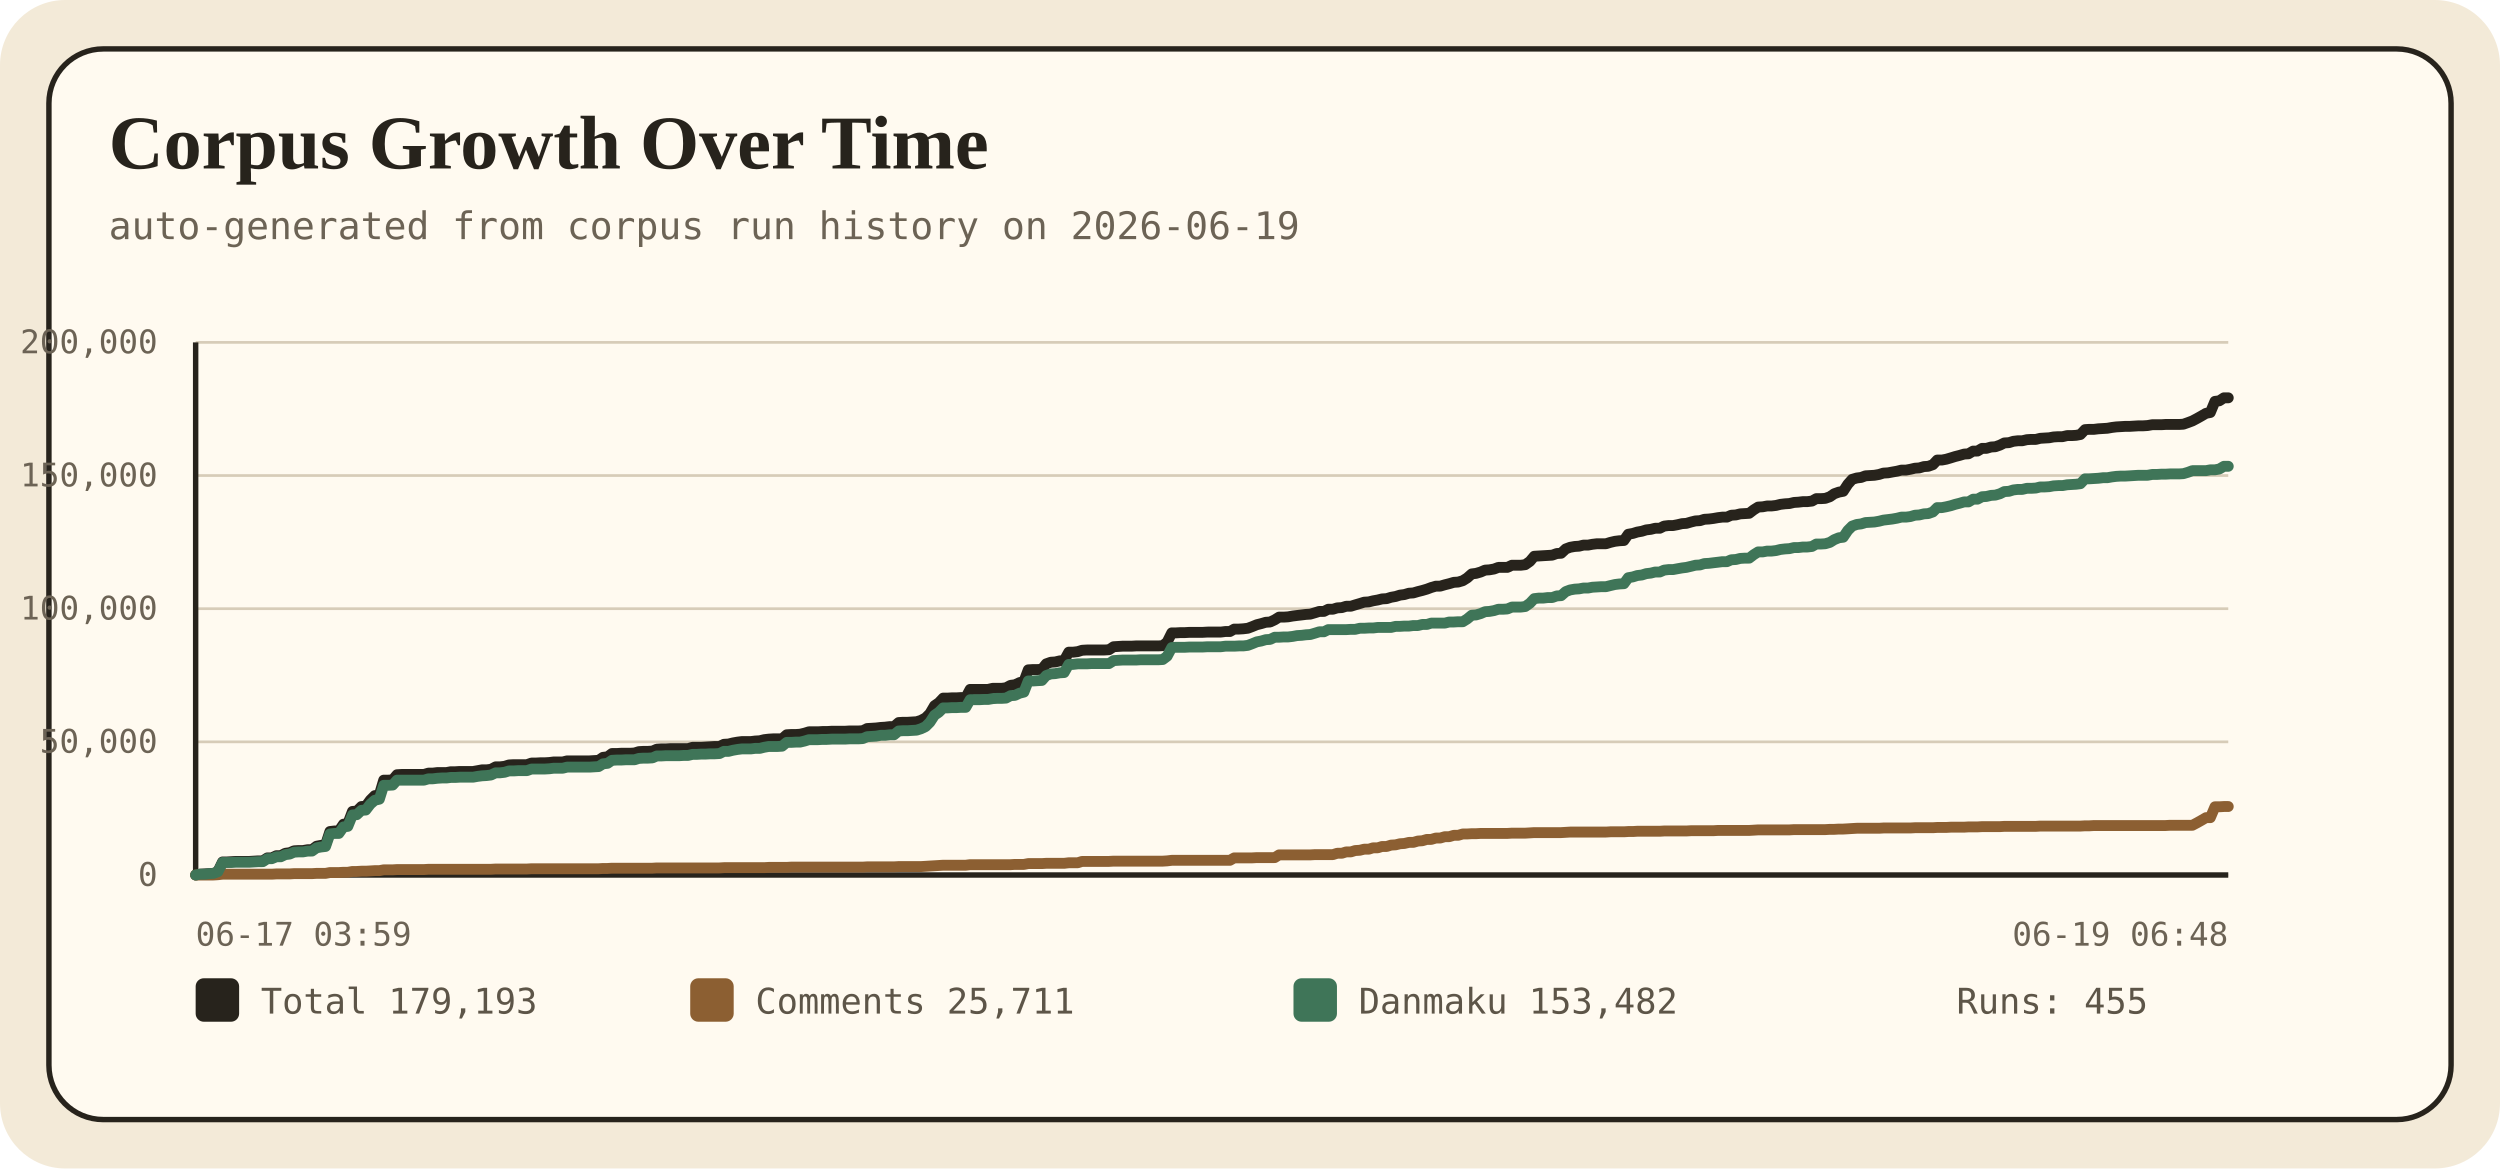
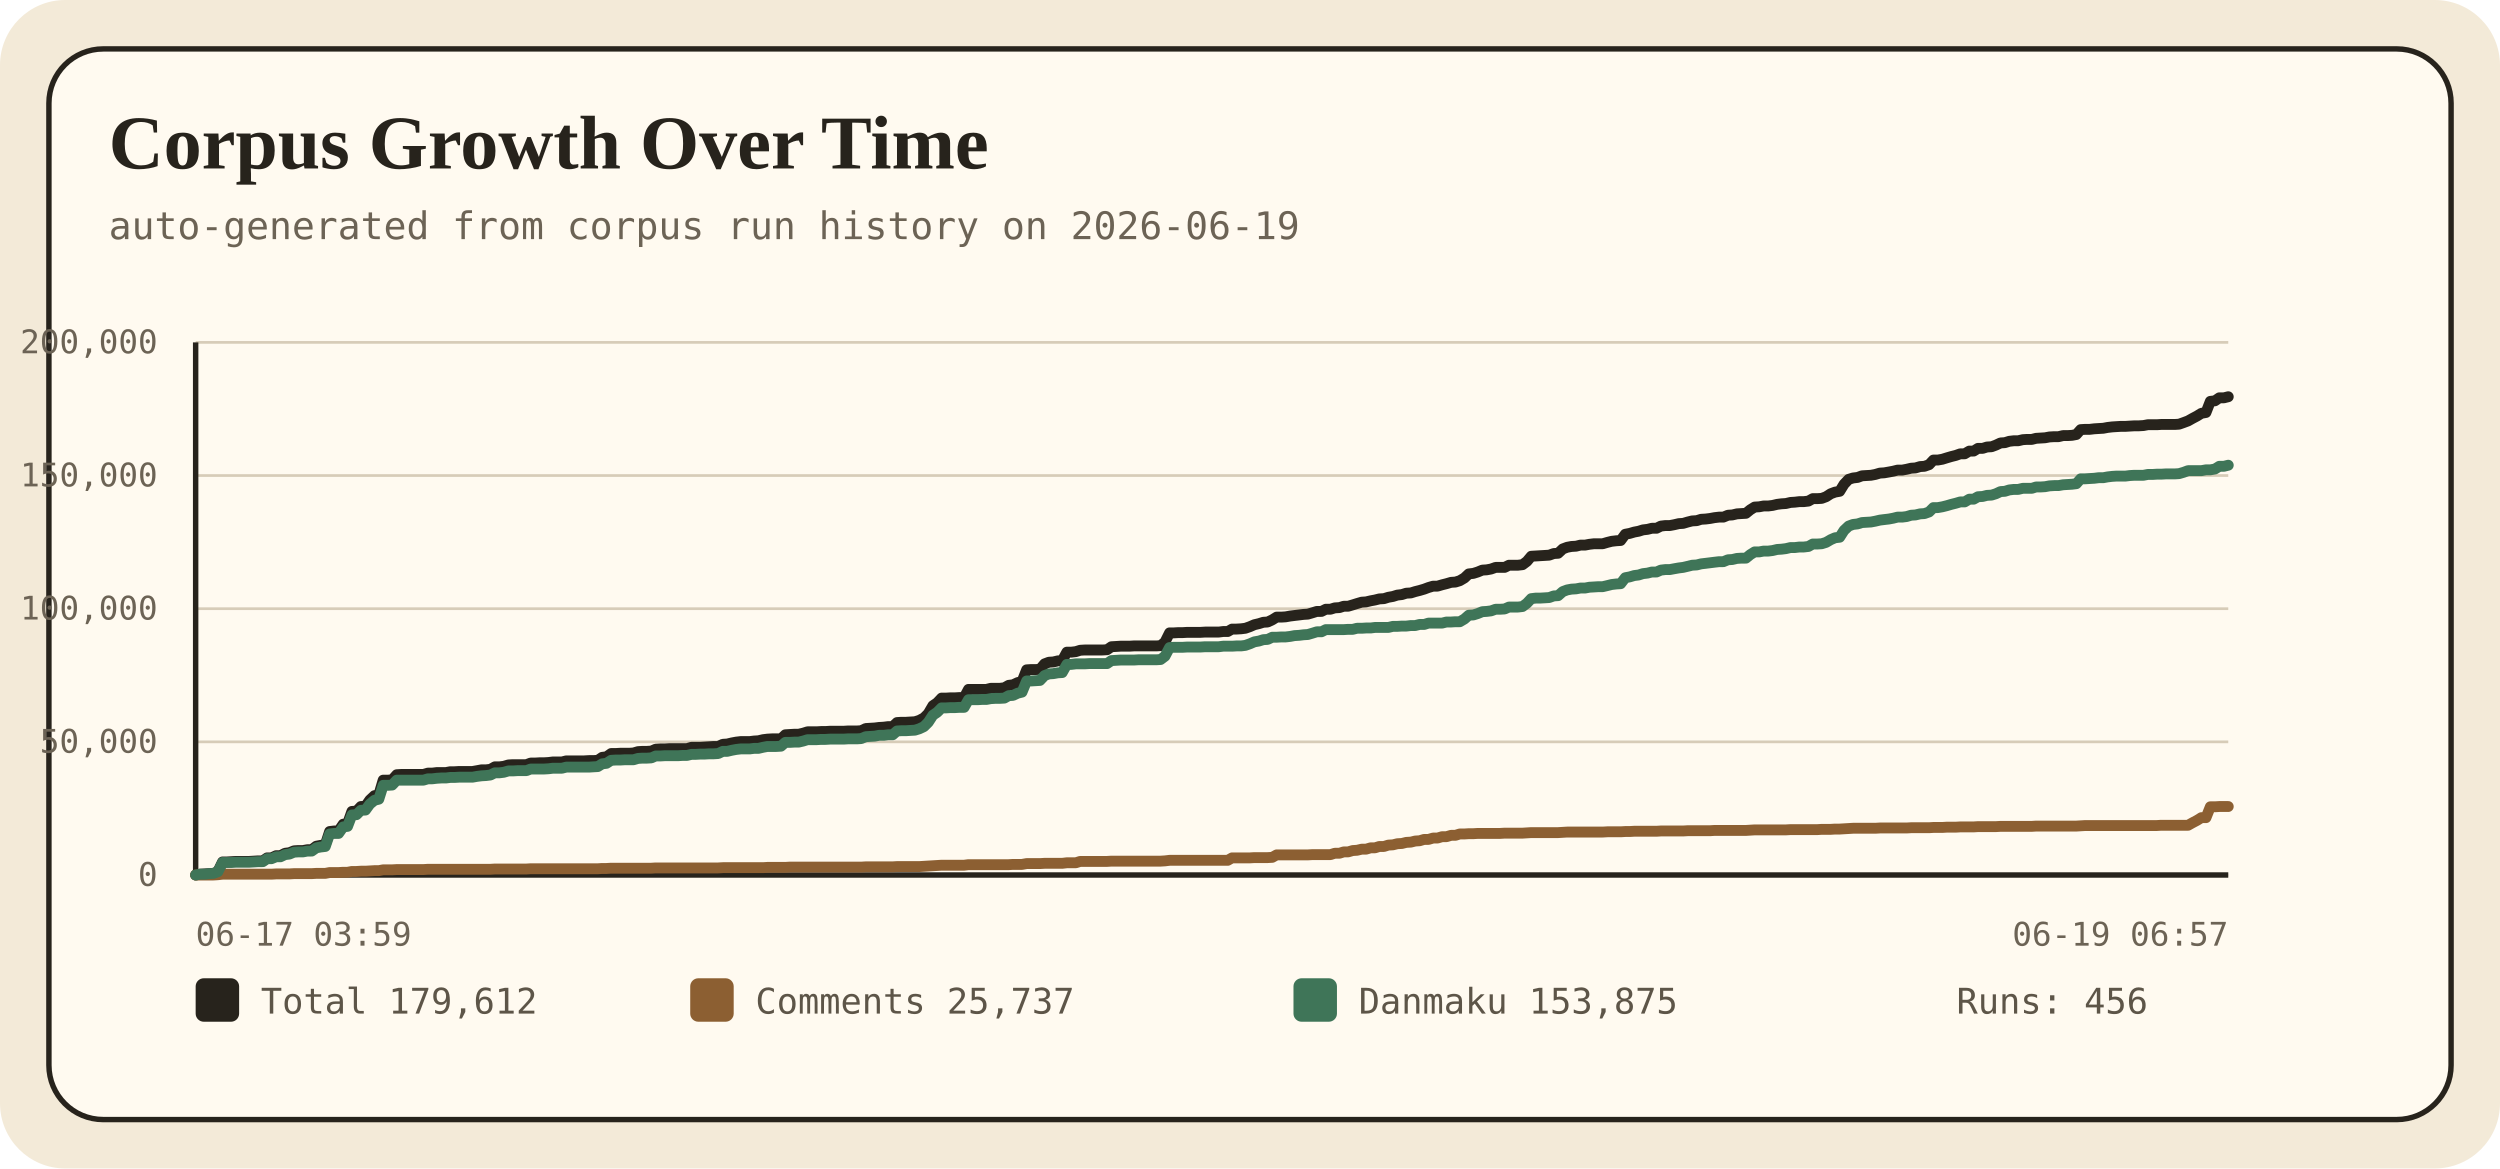
<svg xmlns="http://www.w3.org/2000/svg" width="920" height="430" viewBox="0 0 920 430" role="img" aria-labelledby="timeline-title timeline-desc">
  <style>
    .bg { fill: #f3ead8; }
    .panel { fill: #fffaf0; stroke: #27231c; stroke-width: 2; }
    .title { font: 700 28px Georgia, 'Times New Roman', serif; fill: #27231c; }
    .sub { font: 14px ui-monospace, SFMono-Regular, Consolas, monospace; fill: #6c6355; }
    .axis { font: 12px ui-monospace, SFMono-Regular, Consolas, monospace; fill: #6c6355; }
    .label { font: 13px ui-monospace, SFMono-Regular, Consolas, monospace; fill: #5d5548; }
  </style>
  <rect class="bg" width="920" height="430" rx="24" />
  <rect class="panel" x="18" y="18" width="884" height="394" rx="20" />
  <text x="40" y="62" class="title">Corpus Growth Over Time</text>
  <text x="40" y="88" class="sub">auto-generated from corpus run history on 2026-06-19</text>
  <g>
    <line x1="72" y1="322.0" x2="820" y2="322.0" stroke="#d7ccb8" stroke-width="1" />
    <text x="58" y="326.0" class="axis" text-anchor="end">0</text>
    <line x1="72" y1="273.0" x2="820" y2="273.0" stroke="#d7ccb8" stroke-width="1" />
    <text x="58" y="277.0" class="axis" text-anchor="end">50,000</text>
    <line x1="72" y1="224.0" x2="820" y2="224.0" stroke="#d7ccb8" stroke-width="1" />
    <text x="58" y="228.0" class="axis" text-anchor="end">100,000</text>
    <line x1="72" y1="175.0" x2="820" y2="175.0" stroke="#d7ccb8" stroke-width="1" />
    <text x="58" y="179.0" class="axis" text-anchor="end">150,000</text>
    <line x1="72" y1="126.0" x2="820" y2="126.0" stroke="#d7ccb8" stroke-width="1" />
    <text x="58" y="130.0" class="axis" text-anchor="end">200,000</text>
    <line x1="72" y1="322" x2="820" y2="322" stroke="#27231c" stroke-width="2" />
    <line x1="72" y1="126" x2="72" y2="322" stroke="#27231c" stroke-width="2" />
-     <polyline points="72.0,322.0 73.6,321.7 75.3,321.6 76.9,321.5 78.6,321.4 80.2,320.7 81.9,317.2 83.5,317.2 85.2,317.1 86.8,317.0 88.5,317.0 90.1,317.0 91.8,317.0 93.4,316.9 95.1,316.8 96.7,316.8 98.4,315.7 100.0,315.7 101.7,314.9 103.3,314.9 105.0,314.0 106.6,313.8 108.2,313.1 109.9,313.0 111.5,313.0 113.2,312.7 114.8,312.7 116.5,311.4 118.1,311.1 119.8,310.9 121.4,306.0 123.1,305.8 124.7,305.8 126.4,303.3 128.0,303.1 129.7,298.6 131.3,298.5 133.0,296.8 134.6,296.7 136.3,294.4 137.9,292.8 139.6,292.5 141.2,287.1 142.8,287.1 144.5,287.0 146.1,285.1 147.8,285.0 149.4,285.0 151.1,285.0 152.7,285.0 154.4,285.0 156.0,285.0 157.7,284.5 159.3,284.5 161.0,284.3 162.6,284.3 164.3,284.3 165.9,284.0 167.6,284.0 169.2,283.9 170.9,283.9 172.5,283.9 174.1,283.9 175.8,283.6 177.4,283.3 179.1,283.3 180.7,283.1 182.4,282.2 184.0,282.2 185.7,282.0 187.3,281.5 189.0,281.4 190.6,281.4 192.3,281.4 193.9,281.4 195.6,280.8 197.2,280.8 198.9,280.7 200.5,280.7 202.2,280.6 203.8,280.4 205.5,280.4 207.1,280.4 208.7,280.0 210.4,280.0 212.0,280.0 213.7,280.0 215.3,280.0 217.0,280.0 218.6,279.9 220.3,279.8 221.9,278.7 223.6,278.5 225.2,277.3 226.9,277.3 228.5,277.2 230.2,277.2 231.8,277.2 233.5,277.1 235.1,276.6 236.8,276.5 238.4,276.5 240.1,276.4 241.7,275.7 243.3,275.6 245.0,275.6 246.6,275.5 248.3,275.5 249.9,275.5 251.6,275.5 253.2,275.5 254.9,275.0 256.5,275.0 258.2,275.0 259.8,274.9 261.5,274.8 263.1,274.7 264.8,274.7 266.4,273.9 268.1,273.8 269.7,273.4 271.4,273.1 273.0,272.9 274.7,272.9 276.3,272.9 277.9,272.7 279.6,272.6 281.2,272.2 282.9,272.0 284.5,271.9 286.2,271.9 287.8,271.9 289.5,270.4 291.1,270.3 292.8,270.3 294.4,270.2 296.1,269.8 297.7,269.3 299.4,269.3 301.0,269.3 302.7,269.2 304.3,269.2 306.0,269.1 307.6,269.1 309.3,269.1 310.9,269.1 312.5,269.0 314.2,269.0 315.8,269.0 317.5,268.9 319.1,268.1 320.8,268.0 322.4,267.9 324.1,267.7 325.7,267.6 327.4,267.4 329.0,267.4 330.7,265.9 332.3,265.8 334.0,265.8 335.6,265.7 337.3,265.6 338.9,265.1 340.6,264.2 342.2,262.6 343.9,259.7 345.5,258.6 347.1,256.9 348.8,256.9 350.4,256.8 352.1,256.8 353.7,256.7 355.4,256.7 357.0,253.7 358.7,253.7 360.3,253.7 362.0,253.7 363.6,253.7 365.3,253.3 366.9,253.3 368.6,253.3 370.2,253.1 371.9,252.2 373.5,252.0 375.2,251.2 376.8,250.8 378.4,246.5 380.1,246.4 381.7,246.4 383.4,246.3 385.0,244.3 386.7,243.7 388.3,243.6 390.0,243.2 391.6,243.1 393.3,240.0 394.9,240.0 396.6,239.8 398.2,239.3 399.9,239.2 401.5,239.2 403.2,239.2 404.8,239.2 406.5,239.2 408.1,239.1 409.8,238.0 411.4,237.9 413.0,237.8 414.7,237.8 416.3,237.8 418.0,237.7 419.6,237.7 421.3,237.7 422.9,237.7 424.6,237.7 426.2,237.7 427.9,237.6 429.5,236.3 431.2,232.9 432.8,232.9 434.5,232.8 436.1,232.8 437.8,232.7 439.4,232.7 441.1,232.7 442.7,232.7 444.4,232.6 446.0,232.6 447.6,232.6 449.3,232.6 450.9,232.4 452.6,232.4 454.2,231.5 455.9,231.5 457.5,231.4 459.2,231.2 460.8,230.6 462.5,229.9 464.1,229.5 465.8,229.0 467.4,228.9 469.1,228.1 470.7,227.1 472.4,227.1 474.0,227.0 475.7,226.7 477.3,226.5 479.0,226.3 480.6,226.1 482.2,226.0 483.9,225.5 485.5,225.0 487.2,225.0 488.8,224.2 490.5,224.2 492.1,223.7 493.8,223.6 495.4,223.1 497.1,223.1 498.7,222.6 500.4,222.1 502.0,221.6 503.7,221.5 505.3,221.1 507.0,220.8 508.6,220.4 510.3,220.3 511.9,219.8 513.6,219.5 515.2,219.0 516.8,218.8 518.5,218.3 520.1,218.2 521.8,217.7 523.4,217.3 525.1,216.8 526.7,216.2 528.4,215.7 530.0,215.7 531.7,215.2 533.3,214.8 535.0,214.3 536.6,214.2 538.3,213.7 539.9,212.7 541.6,211.2 543.2,211.0 544.9,210.5 546.5,209.8 548.1,209.7 549.8,209.4 551.4,208.8 553.1,208.8 554.7,208.8 556.4,208.0 558.0,208.0 559.7,208.0 561.3,207.8 563.0,206.6 564.6,204.7 566.3,204.6 567.9,204.5 569.6,204.4 571.2,204.3 572.9,203.7 574.5,203.6 576.2,202.0 577.8,201.4 579.5,201.1 581.1,201.0 582.7,200.6 584.4,200.6 586.0,200.3 587.7,200.1 589.3,200.1 591.0,200.1 592.6,199.6 594.3,199.2 595.9,199.0 597.6,198.9 599.2,196.6 600.9,196.3 602.5,195.8 604.2,195.5 605.8,195.0 607.5,194.8 609.1,194.4 610.8,194.4 612.4,193.6 614.1,193.4 615.7,193.4 617.3,193.1 619.0,192.7 620.6,192.6 622.3,192.1 623.9,191.7 625.6,191.6 627.2,191.1 628.9,191.0 630.5,190.8 632.2,190.5 633.8,190.3 635.5,190.3 637.1,189.6 638.8,189.5 640.4,189.1 642.1,189.0 643.7,188.9 645.4,187.6 647.0,186.6 648.7,186.5 650.3,186.2 651.9,186.2 653.6,186.0 655.2,185.6 656.9,185.4 658.5,185.3 660.2,184.9 661.8,184.8 663.5,184.6 665.1,184.6 666.8,184.4 668.4,183.5 670.1,183.5 671.7,183.4 673.4,182.8 675.0,181.7 676.7,181.1 678.3,180.8 680.0,178.2 681.6,176.4 683.3,175.9 684.9,175.7 686.5,175.1 688.2,175.0 689.8,174.9 691.5,174.6 693.1,174.1 694.8,174.0 696.4,173.7 698.1,173.4 699.7,173.0 701.4,173.0 703.0,172.7 704.7,172.3 706.3,172.2 708.0,171.7 709.6,171.6 711.3,171.0 712.9,169.3 714.6,169.3 716.2,169.0 717.9,168.5 719.5,168.0 721.1,167.6 722.8,167.1 724.4,167.0 726.1,166.0 727.7,166.0 729.4,165.0 731.0,165.0 732.7,164.5 734.3,164.4 736.0,163.8 737.6,163.0 739.3,162.9 740.9,162.4 742.6,162.2 744.2,162.2 745.9,161.8 747.5,161.7 749.2,161.7 750.8,161.3 752.4,161.2 754.1,161.1 755.7,160.8 757.4,160.7 759.0,160.7 760.7,160.3 762.3,160.3 764.0,160.2 765.6,159.9 767.3,158.1 768.9,158.0 770.6,158.0 772.2,157.8 773.9,157.7 775.5,157.6 777.2,157.3 778.8,157.1 780.5,157.0 782.1,156.9 783.8,156.9 785.4,156.8 787.0,156.7 788.7,156.7 790.3,156.6 792.0,156.3 793.6,156.3 795.3,156.3 796.9,156.2 798.6,156.2 800.2,156.2 801.9,156.2 803.5,156.1 805.2,155.5 806.8,154.9 808.5,154.0 810.1,153.1 811.8,152.1 813.4,151.8 815.1,147.7 816.7,147.5 818.4,146.4 820.0,146.4" fill="none" stroke="#27231c" stroke-width="4" stroke-linecap="round" stroke-linejoin="round" />
-     <polyline points="72.0,322.0 73.6,322.0 75.3,322.0 76.9,322.0 78.6,322.0 80.2,321.9 81.9,321.7 83.5,321.7 85.2,321.7 86.8,321.7 88.5,321.7 90.1,321.7 91.8,321.7 93.4,321.7 95.1,321.7 96.7,321.7 98.4,321.7 100.0,321.7 101.7,321.6 103.3,321.6 105.0,321.6 106.6,321.6 108.2,321.5 109.9,321.5 111.5,321.5 113.2,321.5 114.8,321.5 116.5,321.4 118.1,321.4 119.8,321.4 121.4,321.1 123.1,321.1 124.7,321.1 126.4,321.0 128.0,321.0 129.7,320.7 131.3,320.7 133.0,320.6 134.6,320.6 136.3,320.5 137.9,320.4 139.6,320.4 141.2,320.1 142.8,320.1 144.5,320.1 146.1,320.0 147.8,320.0 149.4,320.0 151.1,320.0 152.7,320.0 154.4,320.0 156.0,320.0 157.7,319.9 159.3,319.9 161.0,319.9 162.6,319.9 164.3,319.9 165.9,319.9 167.6,319.9 169.2,319.9 170.9,319.9 172.5,319.9 174.1,319.9 175.8,319.9 177.4,319.9 179.1,319.9 180.7,319.9 182.4,319.8 184.0,319.8 185.7,319.8 187.3,319.8 189.0,319.8 190.6,319.8 192.3,319.8 193.9,319.8 195.6,319.7 197.2,319.7 198.9,319.7 200.5,319.7 202.2,319.7 203.8,319.7 205.5,319.7 207.1,319.7 208.7,319.7 210.4,319.7 212.0,319.7 213.7,319.7 215.3,319.7 217.0,319.7 218.6,319.7 220.3,319.7 221.9,319.6 223.6,319.6 225.2,319.5 226.9,319.5 228.5,319.5 230.2,319.5 231.8,319.5 233.5,319.5 235.1,319.5 236.8,319.5 238.4,319.5 240.1,319.5 241.7,319.4 243.3,319.4 245.0,319.4 246.6,319.4 248.3,319.4 249.9,319.4 251.6,319.4 253.2,319.4 254.9,319.4 256.5,319.4 258.2,319.4 259.8,319.4 261.5,319.4 263.1,319.4 264.8,319.4 266.4,319.3 268.1,319.3 269.7,319.3 271.4,319.3 273.0,319.3 274.7,319.3 276.3,319.3 277.9,319.3 279.6,319.3 281.2,319.3 282.9,319.2 284.5,319.2 286.2,319.2 287.8,319.2 289.5,319.2 291.1,319.1 292.8,319.1 294.4,319.1 296.1,319.1 297.7,319.1 299.4,319.1 301.0,319.1 302.7,319.1 304.3,319.1 306.0,319.1 307.6,319.1 309.3,319.1 310.9,319.1 312.5,319.1 314.2,319.1 315.8,319.1 317.5,319.1 319.1,319.0 320.8,319.0 322.4,319.0 324.1,319.0 325.7,319.0 327.4,319.0 329.0,319.0 330.7,318.9 332.3,318.9 334.0,318.9 335.6,318.9 337.3,318.9 338.9,318.9 340.6,318.8 342.2,318.7 343.9,318.6 345.5,318.5 347.1,318.4 348.8,318.4 350.4,318.4 352.1,318.4 353.7,318.4 355.4,318.4 357.0,318.2 358.7,318.2 360.3,318.2 362.0,318.2 363.6,318.2 365.3,318.2 366.9,318.2 368.6,318.2 370.2,318.2 371.9,318.2 373.5,318.1 375.2,318.1 376.8,318.1 378.4,317.8 380.1,317.8 381.7,317.8 383.4,317.8 385.0,317.7 386.7,317.7 388.3,317.7 390.0,317.7 391.6,317.7 393.3,317.5 394.9,317.5 396.6,317.5 398.2,317.0 399.9,317.0 401.5,317.0 403.2,317.0 404.8,317.0 406.5,317.0 408.1,317.0 409.8,316.9 411.4,316.9 413.0,316.9 414.7,316.9 416.3,316.9 418.0,316.9 419.6,316.9 421.3,316.9 422.9,316.9 424.6,316.9 426.2,316.9 427.9,316.9 429.5,316.8 431.2,316.6 432.8,316.6 434.5,316.6 436.1,316.6 437.8,316.6 439.4,316.6 441.1,316.6 442.7,316.6 444.4,316.6 446.0,316.6 447.6,316.6 449.3,316.6 450.9,316.6 452.6,316.6 454.2,315.7 455.9,315.7 457.5,315.7 459.2,315.7 460.8,315.7 462.5,315.6 464.1,315.6 465.8,315.6 467.4,315.6 469.1,315.6 470.7,314.6 472.4,314.6 474.0,314.6 475.7,314.6 477.3,314.6 479.0,314.6 480.6,314.6 482.2,314.6 483.9,314.5 485.5,314.5 487.2,314.5 488.8,314.5 490.5,314.5 492.1,314.0 493.8,314.0 495.4,313.5 497.1,313.5 498.7,313.0 500.4,312.9 502.0,312.5 503.7,312.5 505.3,312.0 507.0,312.0 508.6,311.5 510.3,311.5 511.9,311.0 513.6,310.9 515.2,310.5 516.8,310.4 518.5,310.0 520.1,310.0 521.8,309.5 523.4,309.4 525.1,308.9 526.7,308.9 528.4,308.4 530.0,308.4 531.7,307.9 533.3,307.9 535.0,307.4 536.6,307.4 538.3,306.9 539.9,306.9 541.6,306.8 543.2,306.8 544.9,306.7 546.5,306.7 548.1,306.7 549.8,306.7 551.4,306.7 553.1,306.7 554.7,306.7 556.4,306.6 558.0,306.6 559.7,306.6 561.3,306.6 563.0,306.5 564.6,306.4 566.3,306.4 567.9,306.4 569.6,306.4 571.2,306.4 572.9,306.4 574.5,306.4 576.2,306.3 577.8,306.2 579.5,306.2 581.1,306.2 582.7,306.2 584.4,306.2 586.0,306.2 587.7,306.2 589.3,306.2 591.0,306.2 592.6,306.1 594.3,306.1 595.9,306.1 597.6,306.1 599.2,306.0 600.9,306.0 602.5,305.9 604.2,305.9 605.8,305.9 607.5,305.9 609.1,305.9 610.8,305.9 612.4,305.8 614.1,305.8 615.7,305.8 617.3,305.8 619.0,305.8 620.6,305.8 622.3,305.7 623.9,305.7 625.6,305.7 627.2,305.7 628.9,305.7 630.5,305.7 632.2,305.6 633.8,305.6 635.5,305.6 637.1,305.6 638.8,305.6 640.4,305.6 642.1,305.6 643.7,305.6 645.4,305.5 647.0,305.4 648.7,305.4 650.3,305.4 651.9,305.4 653.6,305.4 655.2,305.4 656.9,305.4 658.5,305.4 660.2,305.3 661.8,305.3 663.5,305.3 665.1,305.3 666.8,305.3 668.4,305.3 670.1,305.3 671.7,305.3 673.4,305.2 675.0,305.2 676.7,305.1 678.3,305.1 680.0,305.0 681.6,304.9 683.3,304.8 684.9,304.8 686.5,304.8 688.2,304.8 689.8,304.8 691.5,304.8 693.1,304.7 694.8,304.7 696.4,304.7 698.1,304.7 699.7,304.7 701.4,304.7 703.0,304.7 704.7,304.6 706.3,304.6 708.0,304.6 709.6,304.6 711.3,304.6 712.9,304.5 714.6,304.5 716.2,304.5 717.9,304.4 719.5,304.4 721.1,304.4 722.8,304.4 724.4,304.3 726.1,304.3 727.7,304.3 729.4,304.2 731.0,304.2 732.7,304.2 734.3,304.2 736.0,304.2 737.6,304.1 739.3,304.1 740.9,304.1 742.6,304.1 744.2,304.1 745.9,304.1 747.5,304.1 749.2,304.1 750.8,304.0 752.4,304.0 754.1,304.0 755.7,304.0 757.4,304.0 759.0,304.0 760.7,304.0 762.3,304.0 764.0,304.0 765.6,304.0 767.3,303.9 768.9,303.9 770.6,303.8 772.2,303.8 773.9,303.8 775.5,303.8 777.2,303.8 778.8,303.8 780.5,303.8 782.1,303.8 783.8,303.8 785.4,303.8 787.0,303.8 788.7,303.8 790.3,303.8 792.0,303.8 793.6,303.8 795.3,303.8 796.9,303.8 798.6,303.7 800.2,303.7 801.9,303.7 803.5,303.7 805.2,303.7 806.8,303.7 808.5,302.8 810.1,301.9 811.8,300.9 813.4,300.9 815.1,296.9 816.7,296.9 818.4,296.8 820.0,296.8" fill="none" stroke="#8c5f32" stroke-width="4" stroke-linecap="round" stroke-linejoin="round" />
-     <polyline points="72.0,322.0 73.6,321.7 75.3,321.7 76.9,321.5 78.6,321.4 80.2,320.8 81.9,317.4 83.5,317.4 85.2,317.4 86.8,317.3 88.5,317.3 90.1,317.3 91.8,317.3 93.4,317.2 95.1,317.1 96.7,317.1 98.4,316.0 100.0,316.0 101.7,315.3 103.3,315.3 105.0,314.5 106.6,314.3 108.2,313.6 109.9,313.5 111.5,313.5 113.2,313.2 114.8,313.2 116.5,312.0 118.1,311.7 119.8,311.5 121.4,306.9 123.1,306.7 124.7,306.7 126.4,304.3 128.0,304.1 129.7,299.9 131.3,299.8 133.0,298.2 134.6,298.1 136.3,295.9 137.9,294.5 139.6,294.1 141.2,289.0 142.8,289.0 144.5,288.9 146.1,287.1 147.8,287.1 149.4,287.1 151.1,287.1 152.7,287.1 154.4,287.1 156.0,287.1 157.7,286.6 159.3,286.6 161.0,286.4 162.6,286.3 164.3,286.3 165.9,286.1 167.6,286.1 169.2,286.0 170.9,286.0 172.5,286.0 174.1,286.0 175.8,285.7 177.4,285.5 179.1,285.4 180.7,285.2 182.4,284.4 184.0,284.4 185.7,284.2 187.3,283.7 189.0,283.7 190.6,283.6 192.3,283.6 193.9,283.6 195.6,283.0 197.2,283.0 198.9,283.0 200.5,283.0 202.2,282.9 203.8,282.7 205.5,282.7 207.1,282.7 208.7,282.3 210.4,282.3 212.0,282.3 213.7,282.3 215.3,282.3 217.0,282.3 218.6,282.2 220.3,282.1 221.9,281.1 223.6,280.9 225.2,279.8 226.9,279.7 228.5,279.7 230.2,279.6 231.8,279.6 233.5,279.6 235.1,279.1 236.8,279.0 238.4,279.0 240.1,278.9 241.7,278.2 243.3,278.2 245.0,278.1 246.6,278.1 248.3,278.1 249.9,278.1 251.6,278.0 253.2,278.0 254.9,277.6 256.5,277.6 258.2,277.5 259.8,277.5 261.5,277.4 263.1,277.4 264.8,277.3 266.4,276.5 268.1,276.5 269.7,276.1 271.4,275.8 273.0,275.6 274.7,275.6 276.3,275.6 277.9,275.4 279.6,275.4 281.2,275.0 282.9,274.7 284.5,274.7 286.2,274.7 287.8,274.6 289.5,273.2 291.1,273.2 292.8,273.1 294.4,273.1 296.1,272.7 297.7,272.2 299.4,272.2 301.0,272.2 302.7,272.1 304.3,272.1 306.0,272.0 307.6,272.0 309.3,272.0 310.9,272.0 312.5,271.9 314.2,271.9 315.8,271.9 317.5,271.8 319.1,271.1 320.8,271.0 322.4,270.9 324.1,270.6 325.7,270.6 327.4,270.4 329.0,270.4 330.7,269.0 332.3,268.9 334.0,268.9 335.6,268.8 337.3,268.7 338.9,268.2 340.6,267.4 342.2,265.8 343.9,263.2 345.5,262.1 347.1,260.5 348.8,260.5 350.4,260.4 352.1,260.4 353.7,260.3 355.4,260.3 357.0,257.5 358.7,257.5 360.3,257.5 362.0,257.4 363.6,257.4 365.3,257.1 366.9,257.0 368.6,257.0 370.2,256.9 371.9,256.0 373.5,255.9 375.2,255.1 376.8,254.7 378.4,250.6 380.1,250.6 381.7,250.5 383.4,250.4 385.0,248.6 386.7,248.0 388.3,247.9 390.0,247.6 391.6,247.5 393.3,244.5 394.9,244.5 396.6,244.3 398.2,244.3 399.9,244.3 401.5,244.2 403.2,244.2 404.8,244.2 406.5,244.2 408.1,244.2 409.8,243.1 411.4,243.0 413.0,242.9 414.7,242.9 416.3,242.9 418.0,242.9 419.6,242.8 421.3,242.8 422.9,242.8 424.6,242.8 426.2,242.8 427.9,242.7 429.5,241.5 431.2,238.3 432.8,238.2 434.5,238.2 436.1,238.2 437.8,238.1 439.4,238.1 441.1,238.1 442.7,238.1 444.4,238.0 446.0,238.0 447.6,238.0 449.3,238.0 450.9,237.8 452.6,237.8 454.2,237.8 455.9,237.7 457.5,237.7 459.2,237.5 460.8,236.9 462.5,236.2 464.1,235.9 465.8,235.4 467.4,235.3 469.1,234.5 470.7,234.5 472.4,234.4 474.0,234.4 475.7,234.2 477.3,233.9 479.0,233.8 480.6,233.6 482.2,233.5 483.9,233.0 485.5,232.5 487.2,232.5 488.8,231.7 490.5,231.7 492.1,231.7 493.8,231.7 495.4,231.7 497.1,231.6 498.7,231.6 500.4,231.2 502.0,231.2 503.7,231.1 505.3,231.1 507.0,230.9 508.6,230.9 510.3,230.9 511.9,230.9 513.6,230.5 515.2,230.5 516.8,230.4 518.5,230.4 520.1,230.2 521.8,230.2 523.4,229.8 525.1,229.8 526.7,229.3 528.4,229.3 530.0,229.3 531.7,229.3 533.3,228.9 535.0,228.9 536.6,228.8 538.3,228.8 539.9,227.8 541.6,226.4 543.2,226.3 544.9,225.8 546.5,225.1 548.1,225.0 549.8,224.7 551.4,224.2 553.1,224.2 554.7,224.1 556.4,223.4 558.0,223.4 559.7,223.4 561.3,223.2 563.0,222.0 564.6,220.3 566.3,220.1 567.9,220.1 569.6,219.9 571.2,219.9 572.9,219.3 574.5,219.2 576.2,217.7 577.8,217.1 579.5,216.8 581.1,216.7 582.7,216.4 584.4,216.4 586.0,216.1 587.7,216.0 589.3,215.9 591.0,215.9 592.6,215.5 594.3,215.1 595.9,214.9 597.6,214.8 599.2,212.6 600.9,212.3 602.5,211.8 604.2,211.6 605.8,211.1 607.5,210.9 609.1,210.5 610.8,210.5 612.4,209.8 614.1,209.6 615.7,209.6 617.3,209.3 619.0,209.0 620.6,208.8 622.3,208.4 623.9,208.0 625.6,207.9 627.2,207.4 628.9,207.3 630.5,207.1 632.2,206.9 633.8,206.7 635.5,206.7 637.1,206.0 638.8,205.9 640.4,205.5 642.1,205.4 643.7,205.4 645.4,204.1 647.0,203.1 648.7,203.1 650.3,202.8 651.9,202.8 653.6,202.6 655.2,202.2 656.9,202.0 658.5,201.9 660.2,201.5 661.8,201.5 663.5,201.3 665.1,201.3 666.8,201.1 668.4,200.2 670.1,200.2 671.7,200.1 673.4,199.6 675.0,198.6 676.7,197.9 678.3,197.7 680.0,195.2 681.6,193.6 683.3,193.0 684.9,192.8 686.5,192.3 688.2,192.2 689.8,192.1 691.5,191.8 693.1,191.4 694.8,191.2 696.4,191.0 698.1,190.7 699.7,190.3 701.4,190.3 703.0,190.1 704.7,189.6 706.3,189.5 708.0,189.1 709.6,189.0 711.3,188.4 712.9,186.8 714.6,186.8 716.2,186.5 717.9,186.1 719.5,185.6 721.1,185.2 722.8,184.7 724.4,184.7 726.1,183.7 727.7,183.7 729.4,182.8 731.0,182.7 732.7,182.3 734.3,182.2 736.0,181.7 737.6,180.9 739.3,180.8 740.9,180.3 742.6,180.1 744.2,180.1 745.9,179.7 747.5,179.7 749.2,179.6 750.8,179.2 752.4,179.2 754.1,179.1 755.7,178.8 757.4,178.7 759.0,178.7 760.7,178.4 762.3,178.3 764.0,178.2 765.6,178.0 767.3,176.2 768.9,176.2 770.6,176.1 772.2,176.0 773.9,175.8 775.5,175.8 777.2,175.5 778.8,175.3 780.5,175.2 782.1,175.2 783.8,175.1 785.4,175.0 787.0,174.9 788.7,174.9 790.3,174.9 792.0,174.6 793.6,174.6 795.3,174.5 796.9,174.5 798.6,174.4 800.2,174.4 801.9,174.4 803.5,174.3 805.2,173.8 806.8,173.2 808.5,173.2 810.1,173.2 811.8,173.2 813.4,172.9 815.1,172.9 816.7,172.6 818.4,171.6 820.0,171.6" fill="none" stroke="#3f7558" stroke-width="4" stroke-linecap="round" stroke-linejoin="round" />
+     <polyline points="72.0,322.0 73.6,321.7 75.3,321.6 76.9,321.5 78.6,321.4 80.2,320.7 81.9,317.2 83.5,317.2 85.2,317.1 86.8,317.0 88.4,317.0 90.1,317.0 91.7,317.0 93.4,316.9 95.0,316.8 96.7,316.8 98.3,315.7 99.9,315.7 101.6,314.9 103.2,314.9 104.9,314.0 106.5,313.8 108.2,313.1 109.8,313.0 111.5,313.0 113.1,312.7 114.7,312.7 116.4,311.4 118.0,311.1 119.7,310.9 121.3,306.0 123.0,305.8 124.6,305.8 126.3,303.3 127.9,303.1 129.5,298.6 131.2,298.5 132.8,296.8 134.5,296.7 136.1,294.4 137.8,292.8 139.4,292.5 141.0,287.1 142.7,287.1 144.3,287.0 146.0,285.1 147.6,285.0 149.3,285.0 150.9,285.0 152.6,285.0 154.2,285.0 155.8,285.0 157.5,284.5 159.1,284.5 160.8,284.3 162.4,284.3 164.1,284.3 165.7,284.0 167.3,284.0 169.0,283.9 170.6,283.9 172.3,283.9 173.9,283.9 175.6,283.6 177.2,283.3 178.9,283.3 180.5,283.1 182.1,282.2 183.8,282.2 185.4,282.0 187.1,281.5 188.7,281.4 190.4,281.4 192.0,281.4 193.7,281.4 195.3,280.8 196.9,280.8 198.6,280.7 200.2,280.7 201.9,280.6 203.5,280.4 205.2,280.4 206.8,280.4 208.4,280.0 210.1,280.0 211.7,280.0 213.4,280.0 215.0,280.0 216.7,279.9 218.3,279.9 220.0,279.8 221.6,278.7 223.2,278.5 224.9,277.3 226.5,277.3 228.2,277.2 229.8,277.2 231.5,277.2 233.1,277.1 234.8,276.6 236.4,276.5 238.0,276.5 239.7,276.4 241.3,275.7 243.0,275.6 244.6,275.6 246.3,275.5 247.9,275.5 249.5,275.5 251.2,275.5 252.8,275.5 254.5,275.0 256.1,275.0 257.8,275.0 259.4,274.9 261.1,274.8 262.7,274.7 264.3,274.7 266.0,273.9 267.6,273.8 269.3,273.4 270.9,273.1 272.6,272.9 274.2,272.9 275.9,272.9 277.5,272.7 279.1,272.6 280.8,272.2 282.4,272.0 284.1,271.9 285.7,271.9 287.4,271.9 289.0,270.4 290.6,270.3 292.3,270.2 293.9,270.2 295.6,269.8 297.2,269.3 298.9,269.3 300.5,269.3 302.2,269.2 303.8,269.2 305.4,269.1 307.1,269.1 308.7,269.1 310.4,269.1 312.0,269.0 313.7,269.0 315.3,269.0 316.9,268.9 318.6,268.1 320.2,268.0 321.9,267.9 323.5,267.7 325.2,267.6 326.8,267.4 328.5,267.4 330.1,265.9 331.7,265.8 333.4,265.8 335.0,265.7 336.7,265.6 338.3,265.1 340.0,264.2 341.6,262.6 343.3,259.7 344.9,258.6 346.5,256.9 348.2,256.9 349.8,256.8 351.5,256.8 353.1,256.7 354.8,256.7 356.4,253.7 358.0,253.7 359.7,253.7 361.3,253.7 363.0,253.7 364.6,253.3 366.3,253.3 367.9,253.3 369.6,253.1 371.2,252.2 372.8,252.0 374.5,251.2 376.1,250.8 377.8,246.5 379.4,246.4 381.1,246.4 382.7,246.3 384.4,244.3 386.0,243.7 387.6,243.6 389.3,243.2 390.9,243.1 392.6,240.0 394.2,240.0 395.9,239.8 397.5,239.3 399.1,239.2 400.8,239.2 402.4,239.2 404.1,239.2 405.7,239.2 407.4,239.1 409.0,238.0 410.7,237.9 412.3,237.8 413.9,237.8 415.6,237.8 417.2,237.7 418.9,237.7 420.5,237.7 422.2,237.7 423.8,237.7 425.5,237.7 427.1,237.6 428.7,236.3 430.4,232.9 432.0,232.9 433.7,232.8 435.3,232.8 437.0,232.7 438.6,232.7 440.2,232.7 441.9,232.7 443.5,232.6 445.2,232.6 446.8,232.6 448.5,232.6 450.1,232.4 451.8,232.4 453.4,231.5 455.0,231.5 456.7,231.4 458.3,231.2 460.0,230.6 461.6,229.9 463.3,229.5 464.9,229.0 466.5,228.9 468.2,228.1 469.8,227.1 471.5,227.1 473.1,227.0 474.8,226.7 476.4,226.5 478.1,226.3 479.7,226.1 481.3,226.0 483.0,225.5 484.6,225.0 486.3,225.0 487.9,224.2 489.6,224.2 491.2,223.7 492.9,223.6 494.5,223.1 496.1,223.1 497.8,222.6 499.4,222.1 501.1,221.6 502.7,221.5 504.4,221.1 506.0,220.8 507.6,220.4 509.3,220.3 510.9,219.8 512.6,219.5 514.2,219.0 515.9,218.8 517.5,218.3 519.2,218.2 520.8,217.7 522.4,217.3 524.1,216.8 525.7,216.2 527.4,215.7 529.0,215.7 530.7,215.2 532.3,214.8 534.0,214.3 535.6,214.2 537.2,213.7 538.9,212.7 540.5,211.2 542.2,211.0 543.8,210.5 545.5,209.8 547.1,209.7 548.7,209.4 550.4,208.8 552.0,208.8 553.7,208.8 555.3,208.0 557.0,208.0 558.6,208.0 560.3,207.8 561.9,206.6 563.5,204.7 565.2,204.6 566.8,204.5 568.5,204.4 570.1,204.3 571.8,203.7 573.4,203.6 575.1,202.0 576.7,201.4 578.3,201.1 580.0,201.0 581.6,200.6 583.3,200.6 584.9,200.3 586.6,200.1 588.2,200.1 589.8,200.1 591.5,199.6 593.1,199.2 594.8,199.0 596.4,198.9 598.1,196.6 599.7,196.3 601.4,195.8 603.0,195.5 604.6,195.0 606.3,194.8 607.9,194.4 609.6,194.4 611.2,193.6 612.9,193.4 614.5,193.4 616.1,193.1 617.8,192.7 619.4,192.6 621.1,192.1 622.7,191.7 624.4,191.6 626.0,191.1 627.7,191.0 629.3,190.8 630.9,190.5 632.6,190.3 634.2,190.3 635.9,189.6 637.5,189.5 639.2,189.1 640.8,189.0 642.5,188.9 644.1,187.6 645.7,186.6 647.4,186.5 649.0,186.2 650.7,186.2 652.3,186.0 654.0,185.6 655.6,185.4 657.2,185.3 658.9,184.9 660.5,184.8 662.2,184.6 663.8,184.6 665.5,184.4 667.1,183.5 668.8,183.5 670.4,183.4 672.0,182.8 673.7,181.7 675.3,181.1 677.0,180.8 678.6,178.2 680.3,176.4 681.9,175.9 683.6,175.7 685.2,175.1 686.8,175.0 688.5,174.9 690.1,174.6 691.8,174.1 693.4,174.0 695.1,173.7 696.7,173.4 698.3,173.0 700.0,173.0 701.6,172.7 703.3,172.3 704.9,172.2 706.6,171.7 708.2,171.6 709.9,171.0 711.5,169.3 713.1,169.3 714.8,169.0 716.4,168.5 718.1,168.0 719.7,167.6 721.4,167.0 723.0,167.0 724.7,166.0 726.3,166.0 727.9,165.0 729.6,165.0 731.2,164.5 732.9,164.4 734.5,163.8 736.2,163.0 737.8,162.9 739.4,162.4 741.1,162.2 742.7,162.2 744.4,161.8 746.0,161.7 747.7,161.7 749.3,161.3 751.0,161.2 752.6,161.1 754.2,160.8 755.9,160.7 757.5,160.7 759.2,160.3 760.8,160.3 762.5,160.2 764.1,159.9 765.7,158.1 767.4,158.0 769.0,158.0 770.7,157.8 772.3,157.7 774.0,157.6 775.6,157.3 777.3,157.1 778.9,157.0 780.5,156.9 782.2,156.9 783.8,156.8 785.5,156.7 787.1,156.7 788.8,156.6 790.4,156.3 792.1,156.3 793.7,156.3 795.3,156.2 797.0,156.2 798.6,156.2 800.3,156.2 801.9,156.1 803.6,155.5 805.2,154.9 806.8,154.0 808.5,153.1 810.1,152.1 811.8,151.8 813.4,147.7 815.1,147.5 816.7,146.4 818.4,146.4 820.0,146.0" fill="none" stroke="#27231c" stroke-width="4" stroke-linecap="round" stroke-linejoin="round" />
+     <polyline points="72.0,322.0 73.6,322.0 75.3,322.0 76.9,322.0 78.6,322.0 80.2,321.9 81.9,321.7 83.5,321.7 85.2,321.7 86.8,321.7 88.4,321.7 90.1,321.7 91.7,321.7 93.4,321.7 95.0,321.7 96.7,321.7 98.3,321.7 99.9,321.7 101.6,321.6 103.2,321.6 104.9,321.6 106.5,321.6 108.2,321.5 109.8,321.5 111.5,321.5 113.1,321.5 114.7,321.5 116.4,321.4 118.0,321.4 119.7,321.4 121.3,321.1 123.0,321.1 124.6,321.1 126.3,321.0 127.9,321.0 129.5,320.7 131.2,320.7 132.8,320.6 134.5,320.6 136.1,320.5 137.8,320.4 139.4,320.4 141.0,320.1 142.7,320.1 144.3,320.1 146.0,320.0 147.6,320.0 149.3,320.0 150.9,320.0 152.6,320.0 154.2,320.0 155.8,320.0 157.5,319.9 159.1,319.9 160.8,319.9 162.4,319.9 164.1,319.9 165.7,319.9 167.3,319.9 169.0,319.9 170.6,319.9 172.3,319.9 173.9,319.9 175.6,319.9 177.2,319.9 178.9,319.9 180.5,319.9 182.1,319.8 183.8,319.8 185.4,319.8 187.1,319.8 188.7,319.8 190.4,319.8 192.0,319.8 193.7,319.8 195.3,319.7 196.9,319.7 198.6,319.7 200.2,319.7 201.9,319.7 203.5,319.7 205.2,319.7 206.8,319.7 208.4,319.7 210.1,319.7 211.7,319.7 213.4,319.7 215.0,319.7 216.7,319.7 218.3,319.7 220.0,319.7 221.6,319.6 223.2,319.6 224.9,319.5 226.5,319.5 228.2,319.5 229.8,319.5 231.5,319.5 233.1,319.5 234.8,319.5 236.4,319.5 238.0,319.5 239.7,319.5 241.3,319.4 243.0,319.4 244.6,319.4 246.3,319.4 247.9,319.4 249.5,319.4 251.2,319.4 252.8,319.4 254.5,319.4 256.1,319.4 257.8,319.4 259.4,319.4 261.1,319.4 262.7,319.4 264.3,319.4 266.0,319.3 267.6,319.3 269.3,319.3 270.9,319.3 272.6,319.3 274.2,319.3 275.9,319.3 277.5,319.3 279.1,319.3 280.8,319.3 282.4,319.2 284.1,319.2 285.7,319.2 287.4,319.2 289.0,319.2 290.6,319.1 292.3,319.1 293.9,319.1 295.6,319.1 297.2,319.1 298.9,319.1 300.5,319.1 302.2,319.1 303.8,319.1 305.4,319.1 307.1,319.1 308.7,319.1 310.4,319.1 312.0,319.1 313.7,319.1 315.3,319.1 316.9,319.1 318.6,319.0 320.2,319.0 321.9,319.0 323.5,319.0 325.2,319.0 326.8,319.0 328.5,319.0 330.1,318.9 331.7,318.9 333.4,318.9 335.0,318.9 336.7,318.9 338.3,318.9 340.0,318.8 341.6,318.7 343.3,318.6 344.9,318.5 346.5,318.4 348.2,318.4 349.8,318.4 351.5,318.4 353.1,318.4 354.8,318.4 356.4,318.2 358.0,318.2 359.7,318.2 361.3,318.2 363.0,318.2 364.6,318.2 366.3,318.2 367.9,318.2 369.6,318.2 371.2,318.2 372.8,318.1 374.5,318.1 376.1,318.1 377.8,317.8 379.4,317.8 381.1,317.8 382.7,317.8 384.4,317.7 386.0,317.7 387.6,317.7 389.3,317.7 390.9,317.7 392.6,317.5 394.2,317.5 395.9,317.5 397.5,317.0 399.1,317.0 400.8,317.0 402.4,317.0 404.1,317.0 405.7,317.0 407.4,317.0 409.0,316.9 410.7,316.9 412.3,316.9 413.9,316.9 415.6,316.9 417.2,316.9 418.9,316.9 420.5,316.9 422.2,316.9 423.8,316.9 425.5,316.9 427.1,316.9 428.7,316.8 430.4,316.6 432.0,316.6 433.7,316.6 435.3,316.6 437.0,316.6 438.6,316.6 440.2,316.6 441.9,316.6 443.5,316.6 445.2,316.6 446.8,316.6 448.5,316.6 450.1,316.6 451.8,316.6 453.4,315.7 455.0,315.7 456.7,315.7 458.3,315.7 460.0,315.7 461.6,315.6 463.3,315.6 464.9,315.6 466.5,315.6 468.2,315.5 469.8,314.6 471.5,314.6 473.1,314.6 474.8,314.6 476.4,314.6 478.1,314.6 479.7,314.6 481.3,314.6 483.0,314.5 484.6,314.5 486.3,314.5 487.9,314.5 489.6,314.5 491.2,314.0 492.9,314.0 494.5,313.5 496.1,313.5 497.8,313.0 499.4,312.9 501.1,312.5 502.7,312.5 504.4,312.0 506.0,312.0 507.6,311.5 509.3,311.5 510.9,311.0 512.6,310.9 514.2,310.5 515.9,310.4 517.5,310.0 519.2,309.9 520.8,309.5 522.4,309.4 524.1,308.9 525.7,308.9 527.4,308.4 529.0,308.4 530.7,307.9 532.3,307.9 534.0,307.4 535.6,307.4 537.2,306.9 538.9,306.9 540.5,306.8 542.2,306.8 543.8,306.7 545.5,306.7 547.1,306.7 548.7,306.7 550.4,306.7 552.0,306.7 553.7,306.6 555.3,306.6 557.0,306.6 558.6,306.6 560.3,306.6 561.9,306.5 563.5,306.4 565.2,306.4 566.8,306.4 568.5,306.4 570.1,306.4 571.8,306.4 573.4,306.4 575.1,306.3 576.7,306.2 578.3,306.2 580.0,306.2 581.6,306.2 583.3,306.2 584.9,306.2 586.6,306.2 588.2,306.2 589.8,306.2 591.5,306.1 593.1,306.1 594.8,306.1 596.4,306.1 598.1,306.0 599.7,306.0 601.4,305.9 603.0,305.9 604.6,305.9 606.3,305.9 607.9,305.9 609.6,305.9 611.2,305.8 612.9,305.8 614.5,305.8 616.1,305.8 617.8,305.8 619.4,305.8 621.1,305.7 622.7,305.7 624.4,305.7 626.0,305.7 627.7,305.7 629.3,305.7 630.9,305.6 632.6,305.6 634.2,305.6 635.9,305.6 637.5,305.6 639.2,305.6 640.8,305.6 642.5,305.6 644.1,305.5 645.7,305.4 647.4,305.4 649.0,305.4 650.7,305.4 652.3,305.4 654.0,305.4 655.6,305.4 657.2,305.4 658.9,305.3 660.5,305.3 662.2,305.3 663.8,305.3 665.5,305.3 667.1,305.3 668.8,305.3 670.4,305.2 672.0,305.2 673.7,305.2 675.3,305.1 677.0,305.1 678.6,305.0 680.3,304.9 681.9,304.8 683.6,304.8 685.2,304.8 686.8,304.8 688.5,304.8 690.1,304.8 691.8,304.7 693.4,304.7 695.1,304.7 696.7,304.7 698.3,304.7 700.0,304.7 701.6,304.7 703.3,304.6 704.9,304.6 706.6,304.6 708.2,304.6 709.9,304.6 711.5,304.5 713.1,304.5 714.8,304.5 716.4,304.4 718.1,304.4 719.7,304.4 721.4,304.3 723.0,304.3 724.7,304.3 726.3,304.3 727.9,304.2 729.6,304.2 731.2,304.2 732.9,304.2 734.5,304.2 736.2,304.1 737.8,304.1 739.4,304.1 741.1,304.1 742.7,304.1 744.4,304.1 746.0,304.1 747.7,304.1 749.3,304.0 751.0,304.0 752.6,304.0 754.2,304.0 755.9,304.0 757.5,304.0 759.2,304.0 760.8,304.0 762.5,304.0 764.1,304.0 765.7,303.9 767.4,303.8 769.0,303.8 770.7,303.8 772.3,303.8 774.0,303.8 775.6,303.8 777.3,303.8 778.9,303.8 780.5,303.8 782.2,303.8 783.8,303.8 785.5,303.8 787.1,303.8 788.8,303.8 790.4,303.8 792.1,303.8 793.7,303.8 795.3,303.7 797.0,303.7 798.6,303.7 800.3,303.7 801.9,303.7 803.6,303.7 805.2,303.7 806.8,302.8 808.5,301.9 810.1,300.9 811.8,300.9 813.4,296.9 815.1,296.9 816.7,296.8 818.4,296.8 820.0,296.8" fill="none" stroke="#8c5f32" stroke-width="4" stroke-linecap="round" stroke-linejoin="round" />
+     <polyline points="72.0,322.0 73.6,321.7 75.3,321.7 76.9,321.5 78.6,321.4 80.2,320.8 81.9,317.4 83.5,317.4 85.2,317.4 86.8,317.3 88.4,317.3 90.1,317.3 91.7,317.3 93.4,317.2 95.0,317.1 96.7,317.1 98.3,316.0 99.9,316.0 101.6,315.3 103.2,315.3 104.9,314.5 106.5,314.3 108.2,313.6 109.8,313.5 111.5,313.5 113.1,313.2 114.7,313.2 116.4,312.0 118.0,311.7 119.7,311.5 121.3,306.9 123.0,306.7 124.6,306.7 126.3,304.3 127.9,304.1 129.5,299.9 131.2,299.8 132.8,298.2 134.5,298.1 136.1,295.9 137.8,294.5 139.4,294.1 141.0,289.0 142.7,289.0 144.3,288.9 146.0,287.1 147.6,287.1 149.3,287.1 150.9,287.1 152.6,287.1 154.2,287.1 155.8,287.1 157.5,286.6 159.1,286.6 160.8,286.4 162.4,286.3 164.1,286.3 165.7,286.1 167.3,286.1 169.0,286.0 170.6,286.0 172.3,286.0 173.9,286.0 175.6,285.7 177.2,285.5 178.9,285.4 180.5,285.2 182.1,284.4 183.8,284.4 185.4,284.2 187.1,283.7 188.7,283.7 190.4,283.6 192.0,283.6 193.7,283.6 195.3,283.0 196.9,283.0 198.6,283.0 200.2,283.0 201.9,282.9 203.5,282.7 205.2,282.7 206.8,282.7 208.4,282.3 210.1,282.3 211.7,282.3 213.4,282.3 215.0,282.3 216.7,282.3 218.3,282.2 220.0,282.1 221.6,281.1 223.2,280.9 224.9,279.8 226.5,279.7 228.2,279.7 229.8,279.6 231.5,279.6 233.1,279.6 234.8,279.1 236.4,279.0 238.0,279.0 239.7,278.9 241.3,278.2 243.0,278.2 244.6,278.1 246.3,278.1 247.9,278.1 249.5,278.1 251.2,278.0 252.8,278.0 254.5,277.6 256.1,277.6 257.8,277.5 259.4,277.5 261.1,277.4 262.7,277.4 264.3,277.3 266.0,276.5 267.6,276.5 269.3,276.1 270.9,275.8 272.6,275.6 274.2,275.6 275.9,275.6 277.5,275.4 279.1,275.4 280.8,275.0 282.4,274.7 284.1,274.7 285.7,274.7 287.4,274.6 289.0,273.2 290.6,273.2 292.3,273.1 293.9,273.1 295.6,272.7 297.2,272.2 298.9,272.2 300.5,272.2 302.2,272.1 303.8,272.1 305.4,272.0 307.1,272.0 308.7,272.0 310.4,272.0 312.0,271.9 313.7,271.9 315.3,271.9 316.9,271.8 318.6,271.1 320.2,271.0 321.9,270.9 323.5,270.6 325.2,270.6 326.8,270.4 328.5,270.4 330.1,269.0 331.7,268.9 333.4,268.9 335.0,268.8 336.7,268.7 338.3,268.2 340.0,267.4 341.6,265.8 343.3,263.2 344.9,262.1 346.5,260.5 348.2,260.5 349.8,260.4 351.5,260.4 353.1,260.3 354.8,260.3 356.4,257.5 358.0,257.5 359.7,257.5 361.3,257.4 363.0,257.4 364.6,257.1 366.3,257.0 367.9,257.0 369.6,256.9 371.2,256.0 372.8,255.9 374.5,255.1 376.1,254.7 377.8,250.6 379.4,250.6 381.1,250.5 382.7,250.4 384.4,248.6 386.0,248.0 387.6,247.9 389.3,247.6 390.9,247.5 392.6,244.5 394.2,244.5 395.9,244.3 397.5,244.3 399.1,244.3 400.8,244.2 402.4,244.2 404.1,244.2 405.7,244.2 407.4,244.2 409.0,243.1 410.7,243.0 412.3,242.9 413.9,242.9 415.6,242.9 417.2,242.9 418.9,242.8 420.5,242.8 422.2,242.8 423.8,242.8 425.5,242.8 427.1,242.7 428.7,241.5 430.4,238.3 432.0,238.2 433.7,238.2 435.3,238.2 437.0,238.1 438.6,238.1 440.2,238.1 441.9,238.1 443.5,238.0 445.2,238.0 446.8,238.0 448.5,238.0 450.1,237.8 451.8,237.8 453.4,237.8 455.0,237.7 456.7,237.7 458.3,237.5 460.0,236.9 461.6,236.2 463.3,235.9 464.9,235.4 466.5,235.3 468.2,234.5 469.8,234.5 471.5,234.4 473.1,234.4 474.8,234.2 476.4,233.9 478.1,233.8 479.7,233.6 481.3,233.5 483.0,233.0 484.6,232.5 486.3,232.5 487.9,231.7 489.6,231.7 491.2,231.7 492.9,231.7 494.5,231.7 496.1,231.6 497.8,231.6 499.4,231.2 501.1,231.2 502.7,231.1 504.4,231.1 506.0,230.9 507.6,230.9 509.3,230.9 510.9,230.9 512.6,230.5 514.2,230.5 515.9,230.4 517.5,230.4 519.2,230.2 520.8,230.2 522.4,229.8 524.1,229.8 525.7,229.3 527.4,229.3 529.0,229.3 530.7,229.3 532.3,228.9 534.0,228.9 535.6,228.8 537.2,228.8 538.9,227.8 540.5,226.4 542.2,226.3 543.8,225.8 545.5,225.1 547.1,225.0 548.7,224.8 550.4,224.2 552.0,224.2 553.7,224.1 555.3,223.4 557.0,223.4 558.6,223.4 560.3,223.2 561.9,222.0 563.5,220.3 565.2,220.1 566.8,220.1 568.5,220.0 570.1,219.9 571.8,219.3 573.4,219.2 575.1,217.7 576.7,217.1 578.3,216.8 580.0,216.7 581.6,216.4 583.3,216.4 584.9,216.1 586.6,216.0 588.2,215.9 589.8,215.9 591.5,215.5 593.1,215.1 594.8,214.9 596.4,214.8 598.1,212.6 599.7,212.3 601.4,211.8 603.0,211.6 604.6,211.1 606.3,210.9 607.9,210.5 609.6,210.5 611.2,209.8 612.9,209.6 614.5,209.6 616.1,209.3 617.8,209.0 619.4,208.8 621.1,208.4 622.7,208.0 624.4,207.9 626.0,207.5 627.7,207.3 629.3,207.1 630.9,206.9 632.6,206.7 634.2,206.7 635.9,206.0 637.5,205.9 639.2,205.5 640.8,205.4 642.5,205.4 644.1,204.1 645.7,203.1 647.4,203.1 649.0,202.8 650.7,202.8 652.3,202.6 654.0,202.2 655.6,202.1 657.2,201.9 658.9,201.5 660.5,201.5 662.2,201.3 663.8,201.3 665.5,201.1 667.1,200.2 668.8,200.2 670.4,200.1 672.0,199.6 673.7,198.6 675.3,197.9 677.0,197.7 678.6,195.2 680.3,193.6 681.9,193.0 683.6,192.8 685.2,192.3 686.8,192.2 688.5,192.1 690.1,191.8 691.8,191.4 693.4,191.2 695.1,191.0 696.7,190.7 698.3,190.3 700.0,190.3 701.6,190.1 703.3,189.6 704.9,189.5 706.6,189.1 708.2,189.0 709.9,188.4 711.5,186.8 713.1,186.8 714.8,186.5 716.4,186.1 718.1,185.6 719.7,185.2 721.4,184.7 723.0,184.7 724.7,183.7 726.3,183.7 727.9,182.8 729.6,182.7 731.2,182.3 732.9,182.2 734.5,181.7 736.2,180.9 737.8,180.8 739.4,180.3 741.1,180.1 742.7,180.1 744.4,179.7 746.0,179.7 747.7,179.7 749.3,179.2 751.0,179.2 752.6,179.1 754.2,178.8 755.9,178.7 757.5,178.7 759.2,178.4 760.8,178.3 762.5,178.2 764.1,178.0 765.7,176.2 767.4,176.2 769.0,176.1 770.7,176.0 772.3,175.8 774.0,175.8 775.6,175.5 777.3,175.3 778.9,175.2 780.5,175.2 782.2,175.2 783.8,175.0 785.5,174.9 787.1,174.9 788.8,174.9 790.4,174.6 792.1,174.6 793.7,174.5 795.3,174.5 797.0,174.4 798.6,174.4 800.3,174.4 801.9,174.3 803.6,173.8 805.2,173.2 806.8,173.2 808.5,173.2 810.1,173.2 811.8,172.9 813.4,172.9 815.1,172.6 816.7,171.6 818.4,171.6 820.0,171.2" fill="none" stroke="#3f7558" stroke-width="4" stroke-linecap="round" stroke-linejoin="round" />
    <text x="72" y="348" class="axis">06-17 03:59</text>
-     <text x="820" y="348" class="axis" text-anchor="end">06-19 06:48</text>
+     <text x="820" y="348" class="axis" text-anchor="end">06-19 06:57</text>
  </g>
  <g>
    <rect x="72" y="360" width="16" height="16" rx="3" fill="#27231c" />
-     <text x="96" y="373" class="label">Total 179,193</text>
+     <text x="96" y="373" class="label">Total 179,612</text>
    <rect x="254" y="360" width="16" height="16" rx="3" fill="#8c5f32" />
-     <text x="278" y="373" class="label">Comments 25,711</text>
+     <text x="278" y="373" class="label">Comments 25,737</text>
    <rect x="476" y="360" width="16" height="16" rx="3" fill="#3f7558" />
-     <text x="500" y="373" class="label">Danmaku 153,482</text>
-     <text x="720" y="373" class="label">Runs: 455</text>
+     <text x="500" y="373" class="label">Danmaku 153,875</text>
+     <text x="720" y="373" class="label">Runs: 456</text>
  </g>
</svg>
